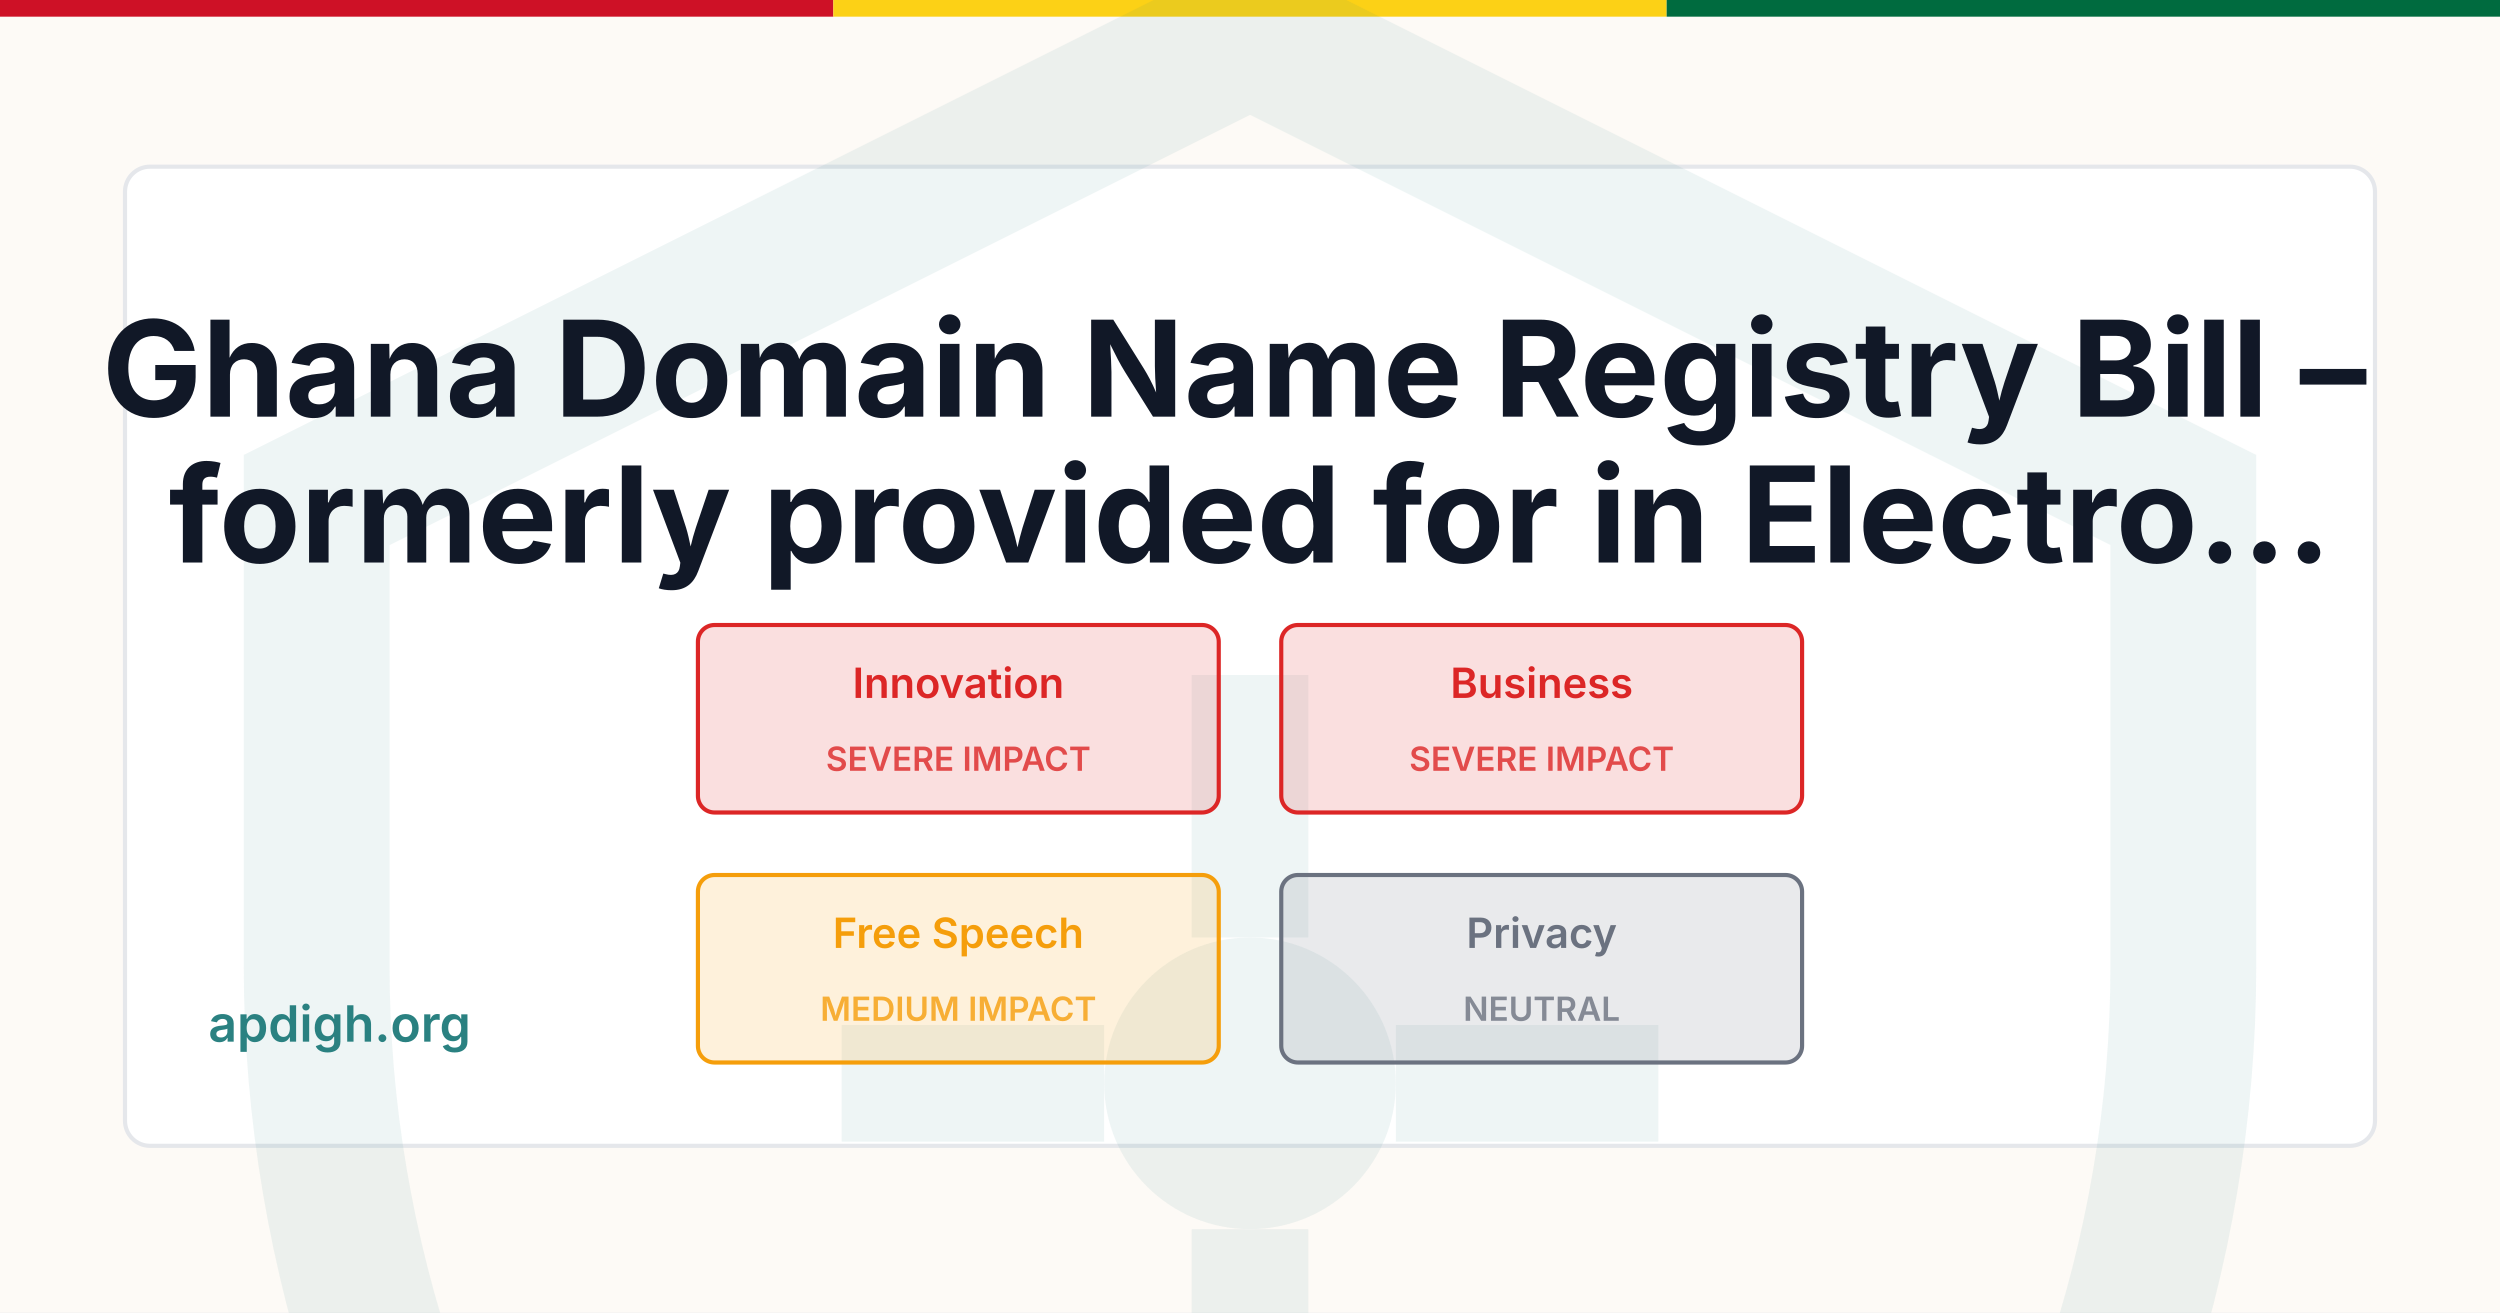
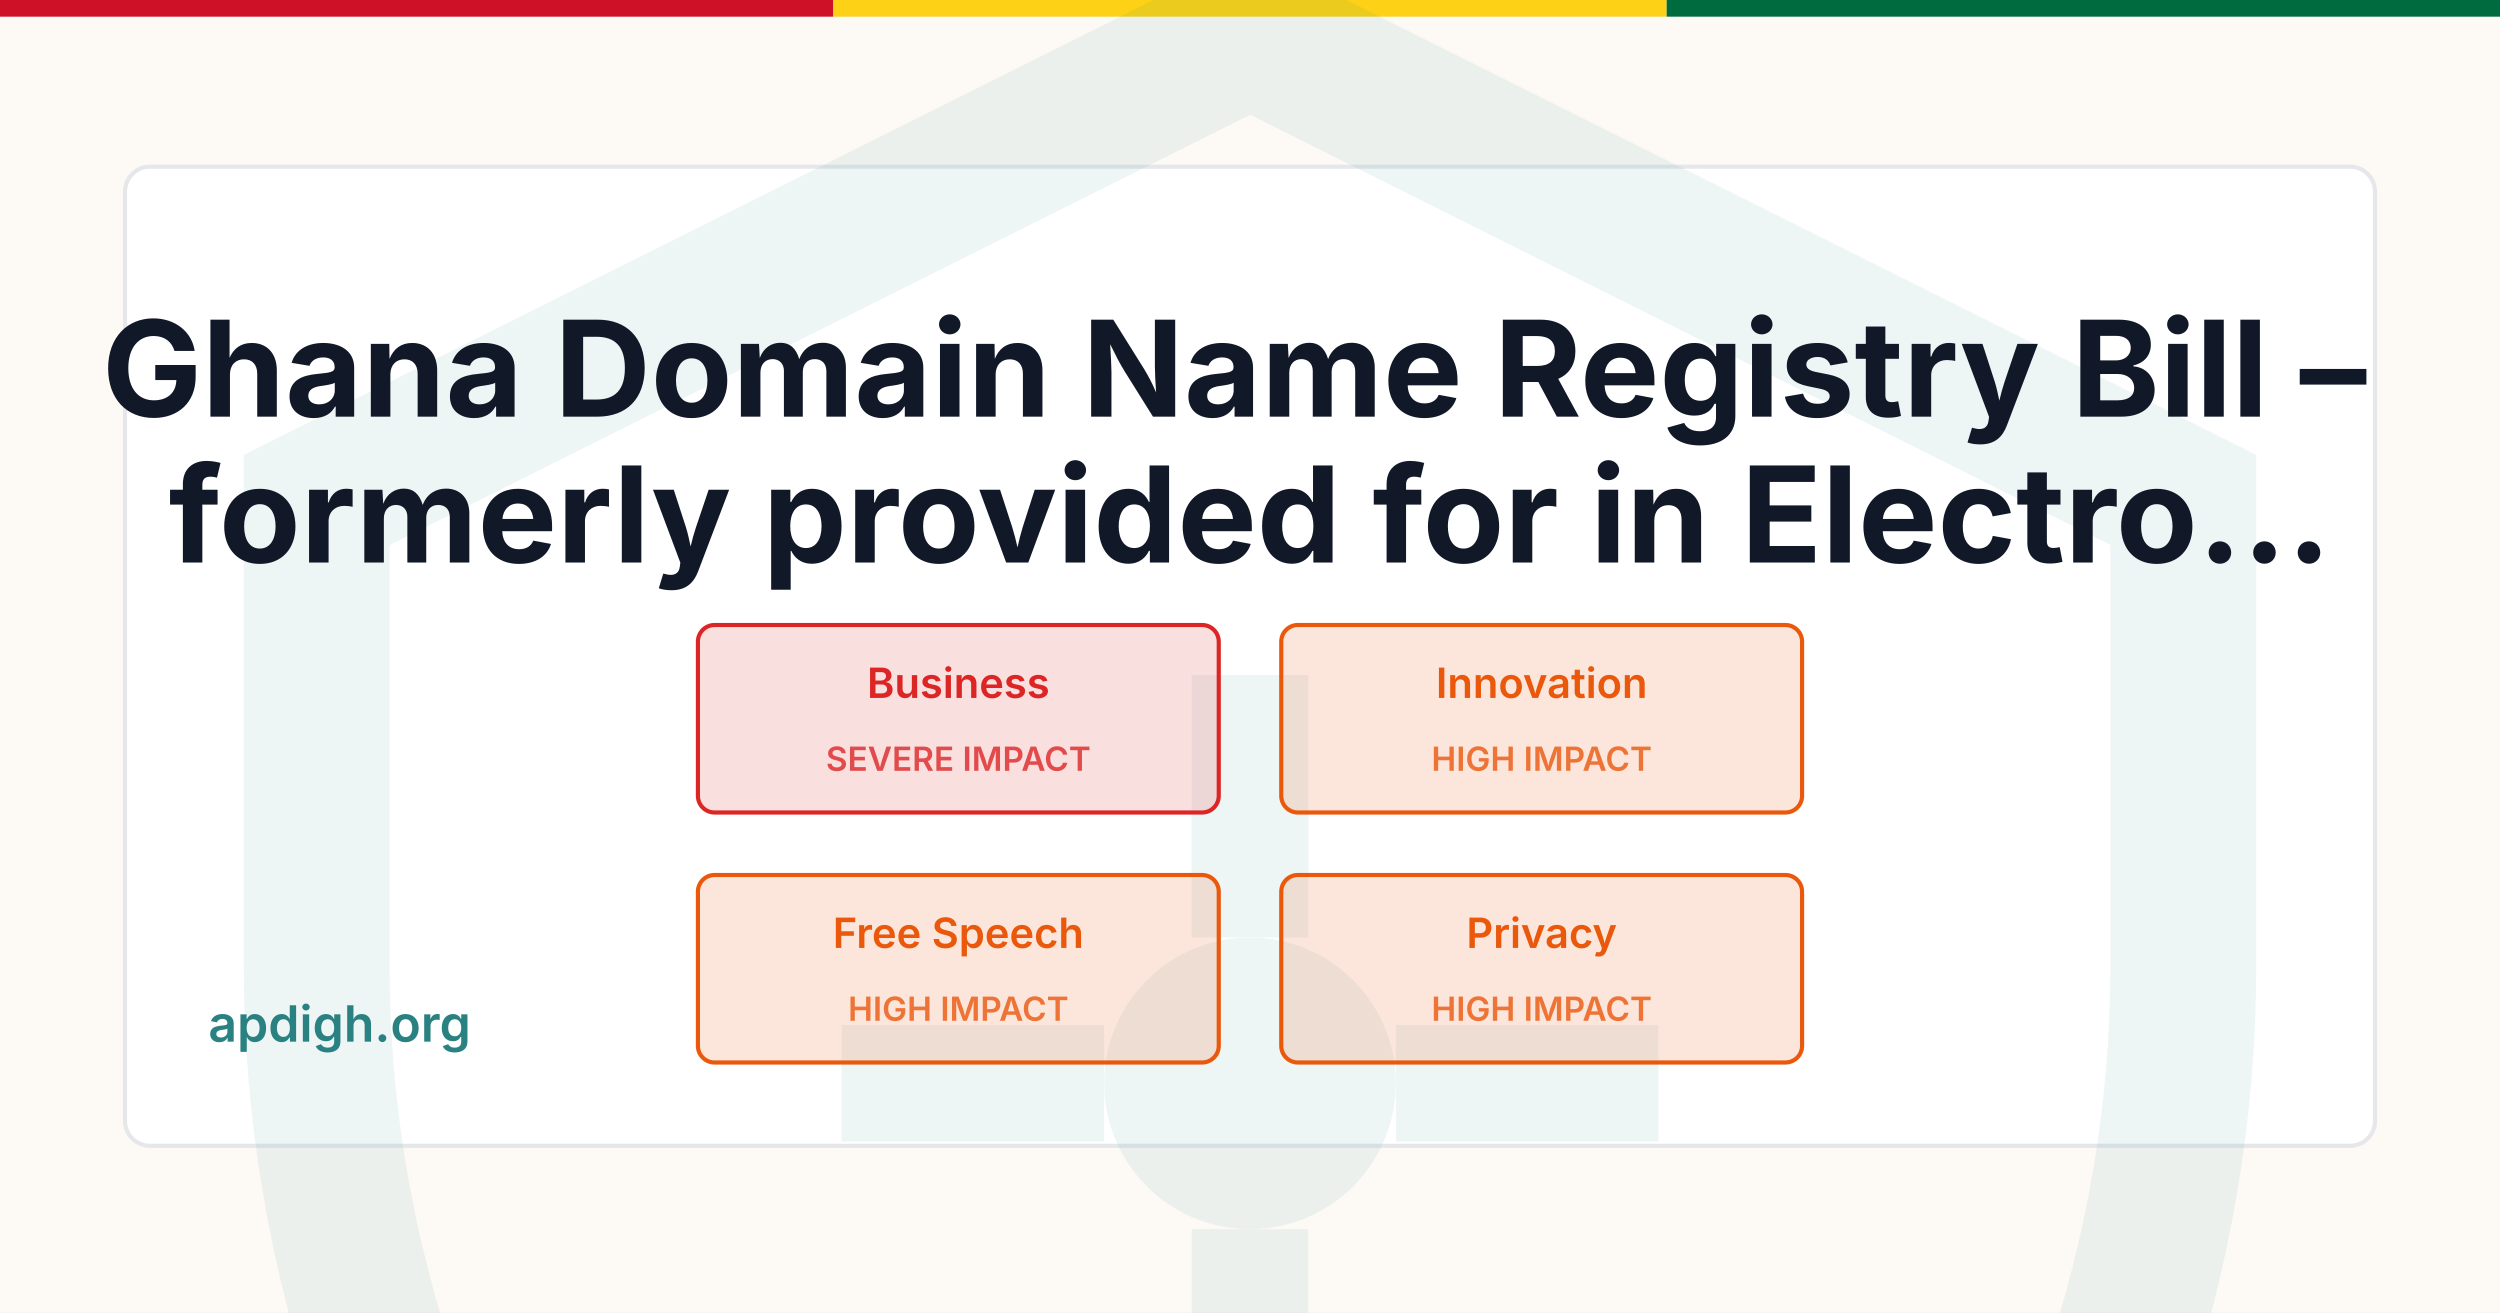
<svg xmlns="http://www.w3.org/2000/svg" width="1200" height="630" viewBox="0 0 1200 630">
  <rect width="1200" height="630" fill="#FDFAF6" />
  <rect x="0" y="0" width="400" height="8" fill="#CE1126" />
  <rect x="400" y="0" width="400" height="8" fill="#FCD116" />
  <rect x="800" y="0" width="400" height="8" fill="#006B3F" />
  <rect x="60" y="80" width="1080" height="470" fill="white" stroke="#E5E7EB" stroke-width="2" rx="12" />
  <g transform="translate(40, -40) scale(28)" opacity="0.08">
    <path d="M20 2L4 10V18C4 27.94 10.84 37.14 20 39C29.16 37.14 36 27.94 36 18V10L20 2Z" fill="none" stroke="#2A8181" stroke-width="2.5" />
    <circle cx="20" cy="20" r="2.5" fill="#2A8181" />
    <line x1="20" y1="17.5" x2="20" y2="13" stroke="#2A8181" stroke-width="2" />
    <line x1="20" y1="22.5" x2="20" y2="27" stroke="#2A8181" stroke-width="2" />
    <line x1="17.5" y1="20" x2="13" y2="20" stroke="#2A8181" stroke-width="2" />
    <line x1="22.5" y1="20" x2="27" y2="20" stroke="#2A8181" stroke-width="2" />
  </g>
  <text x="600" y="200" font-family="Inter, system-ui, sans-serif" font-size="64" font-weight="700" fill="#111827" text-anchor="middle">
    <tspan x="600" dy="0">Ghana Domain Name Registry Bill –</tspan>
    <tspan x="600" dy="70">formerly provided for in Electro...</tspan>
  </text>
  <text x="100" y="500" font-family="Inter, system-ui, sans-serif" font-size="24" font-weight="600" fill="#2A8181">
    apdigh.org
  </text>
  <g transform="translate(335, 300)">
    <rect x="0" y="0" width="250" height="90" rx="8" fill="#DC2626" opacity="0.15" />
    <rect x="0" y="0" width="250" height="90" rx="8" fill="none" stroke="#DC2626" stroke-width="2" />
-     <text x="125" y="35" font-family="Inter, system-ui, sans-serif" font-size="20" font-weight="600" fill="#DC2626" text-anchor="middle">Innovation</text>
+     <text x="125" y="35" font-family="Inter, system-ui, sans-serif" font-size="20" font-weight="600" fill="#DC2626" text-anchor="middle">Business</text>
    <text x="125" y="70" font-family="Inter, system-ui, sans-serif" font-size="16" font-weight="600" fill="#DC2626" text-anchor="middle" opacity="0.8">SEVERE IMPACT</text>
  </g>
  <g transform="translate(615, 300)">
-     <rect x="0" y="0" width="250" height="90" rx="8" fill="#DC2626" opacity="0.15" />
-     <rect x="0" y="0" width="250" height="90" rx="8" fill="none" stroke="#DC2626" stroke-width="2" />
-     <text x="125" y="35" font-family="Inter, system-ui, sans-serif" font-size="20" font-weight="600" fill="#DC2626" text-anchor="middle">Business</text>
-     <text x="125" y="70" font-family="Inter, system-ui, sans-serif" font-size="16" font-weight="600" fill="#DC2626" text-anchor="middle" opacity="0.8">SEVERE IMPACT</text>
+     <rect x="0" y="0" width="250" height="90" rx="8" fill="#EA580C" opacity="0.15" />
+     <rect x="0" y="0" width="250" height="90" rx="8" fill="none" stroke="#EA580C" stroke-width="2" />
+     <text x="125" y="35" font-family="Inter, system-ui, sans-serif" font-size="20" font-weight="600" fill="#EA580C" text-anchor="middle">Innovation</text>
+     <text x="125" y="70" font-family="Inter, system-ui, sans-serif" font-size="16" font-weight="600" fill="#EA580C" text-anchor="middle" opacity="0.8">HIGH IMPACT</text>
  </g>
  <g transform="translate(335, 420)">
-     <rect x="0" y="0" width="250" height="90" rx="8" fill="#F59E0B" opacity="0.15" />
-     <rect x="0" y="0" width="250" height="90" rx="8" fill="none" stroke="#F59E0B" stroke-width="2" />
-     <text x="125" y="35" font-family="Inter, system-ui, sans-serif" font-size="20" font-weight="600" fill="#F59E0B" text-anchor="middle">Free Speech</text>
-     <text x="125" y="70" font-family="Inter, system-ui, sans-serif" font-size="16" font-weight="600" fill="#F59E0B" text-anchor="middle" opacity="0.8">MEDIUM IMPACT</text>
+     <rect x="0" y="0" width="250" height="90" rx="8" fill="#EA580C" opacity="0.15" />
+     <rect x="0" y="0" width="250" height="90" rx="8" fill="none" stroke="#EA580C" stroke-width="2" />
+     <text x="125" y="35" font-family="Inter, system-ui, sans-serif" font-size="20" font-weight="600" fill="#EA580C" text-anchor="middle">Free Speech</text>
+     <text x="125" y="70" font-family="Inter, system-ui, sans-serif" font-size="16" font-weight="600" fill="#EA580C" text-anchor="middle" opacity="0.8">HIGH IMPACT</text>
  </g>
  <g transform="translate(615, 420)">
-     <rect x="0" y="0" width="250" height="90" rx="8" fill="#6B7280" opacity="0.15" />
-     <rect x="0" y="0" width="250" height="90" rx="8" fill="none" stroke="#6B7280" stroke-width="2" />
-     <text x="125" y="35" font-family="Inter, system-ui, sans-serif" font-size="20" font-weight="600" fill="#6B7280" text-anchor="middle">Privacy</text>
-     <text x="125" y="70" font-family="Inter, system-ui, sans-serif" font-size="16" font-weight="600" fill="#6B7280" text-anchor="middle" opacity="0.8">NEUTRAL</text>
+     <rect x="0" y="0" width="250" height="90" rx="8" fill="#EA580C" opacity="0.15" />
+     <rect x="0" y="0" width="250" height="90" rx="8" fill="none" stroke="#EA580C" stroke-width="2" />
+     <text x="125" y="35" font-family="Inter, system-ui, sans-serif" font-size="20" font-weight="600" fill="#EA580C" text-anchor="middle">Privacy</text>
+     <text x="125" y="70" font-family="Inter, system-ui, sans-serif" font-size="16" font-weight="600" fill="#EA580C" text-anchor="middle" opacity="0.8">HIGH IMPACT</text>
  </g>
</svg>
